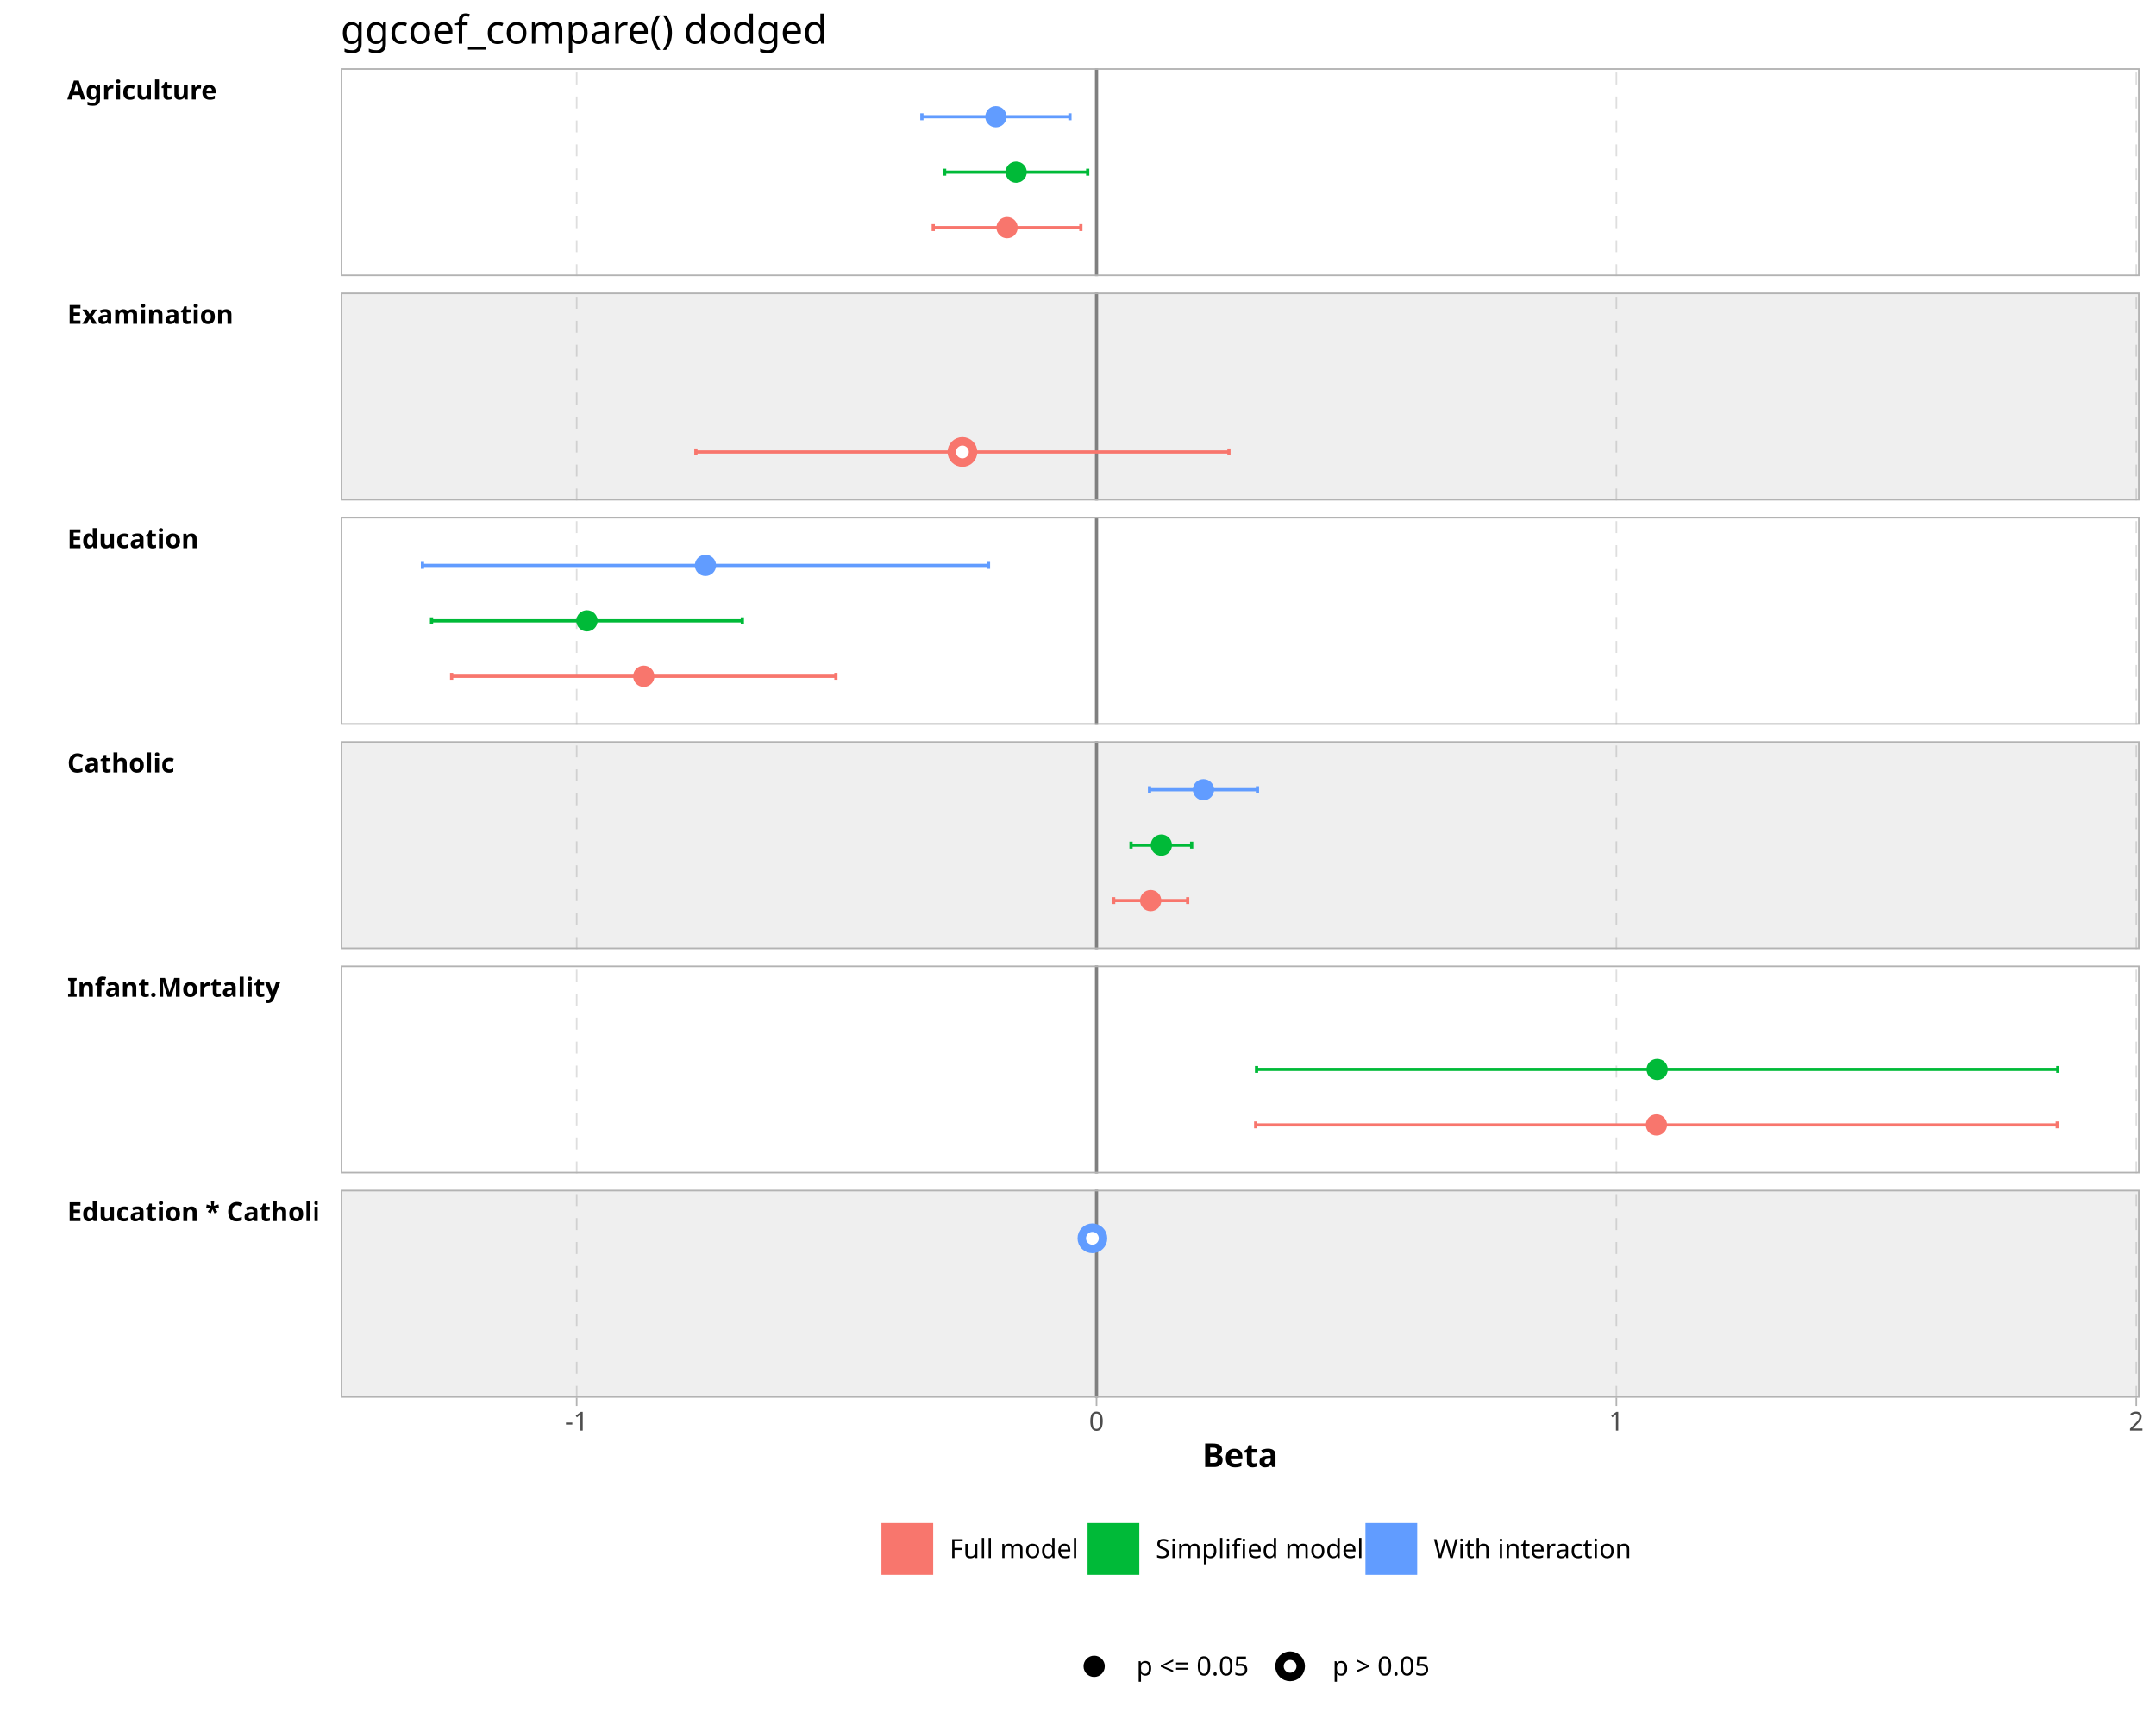
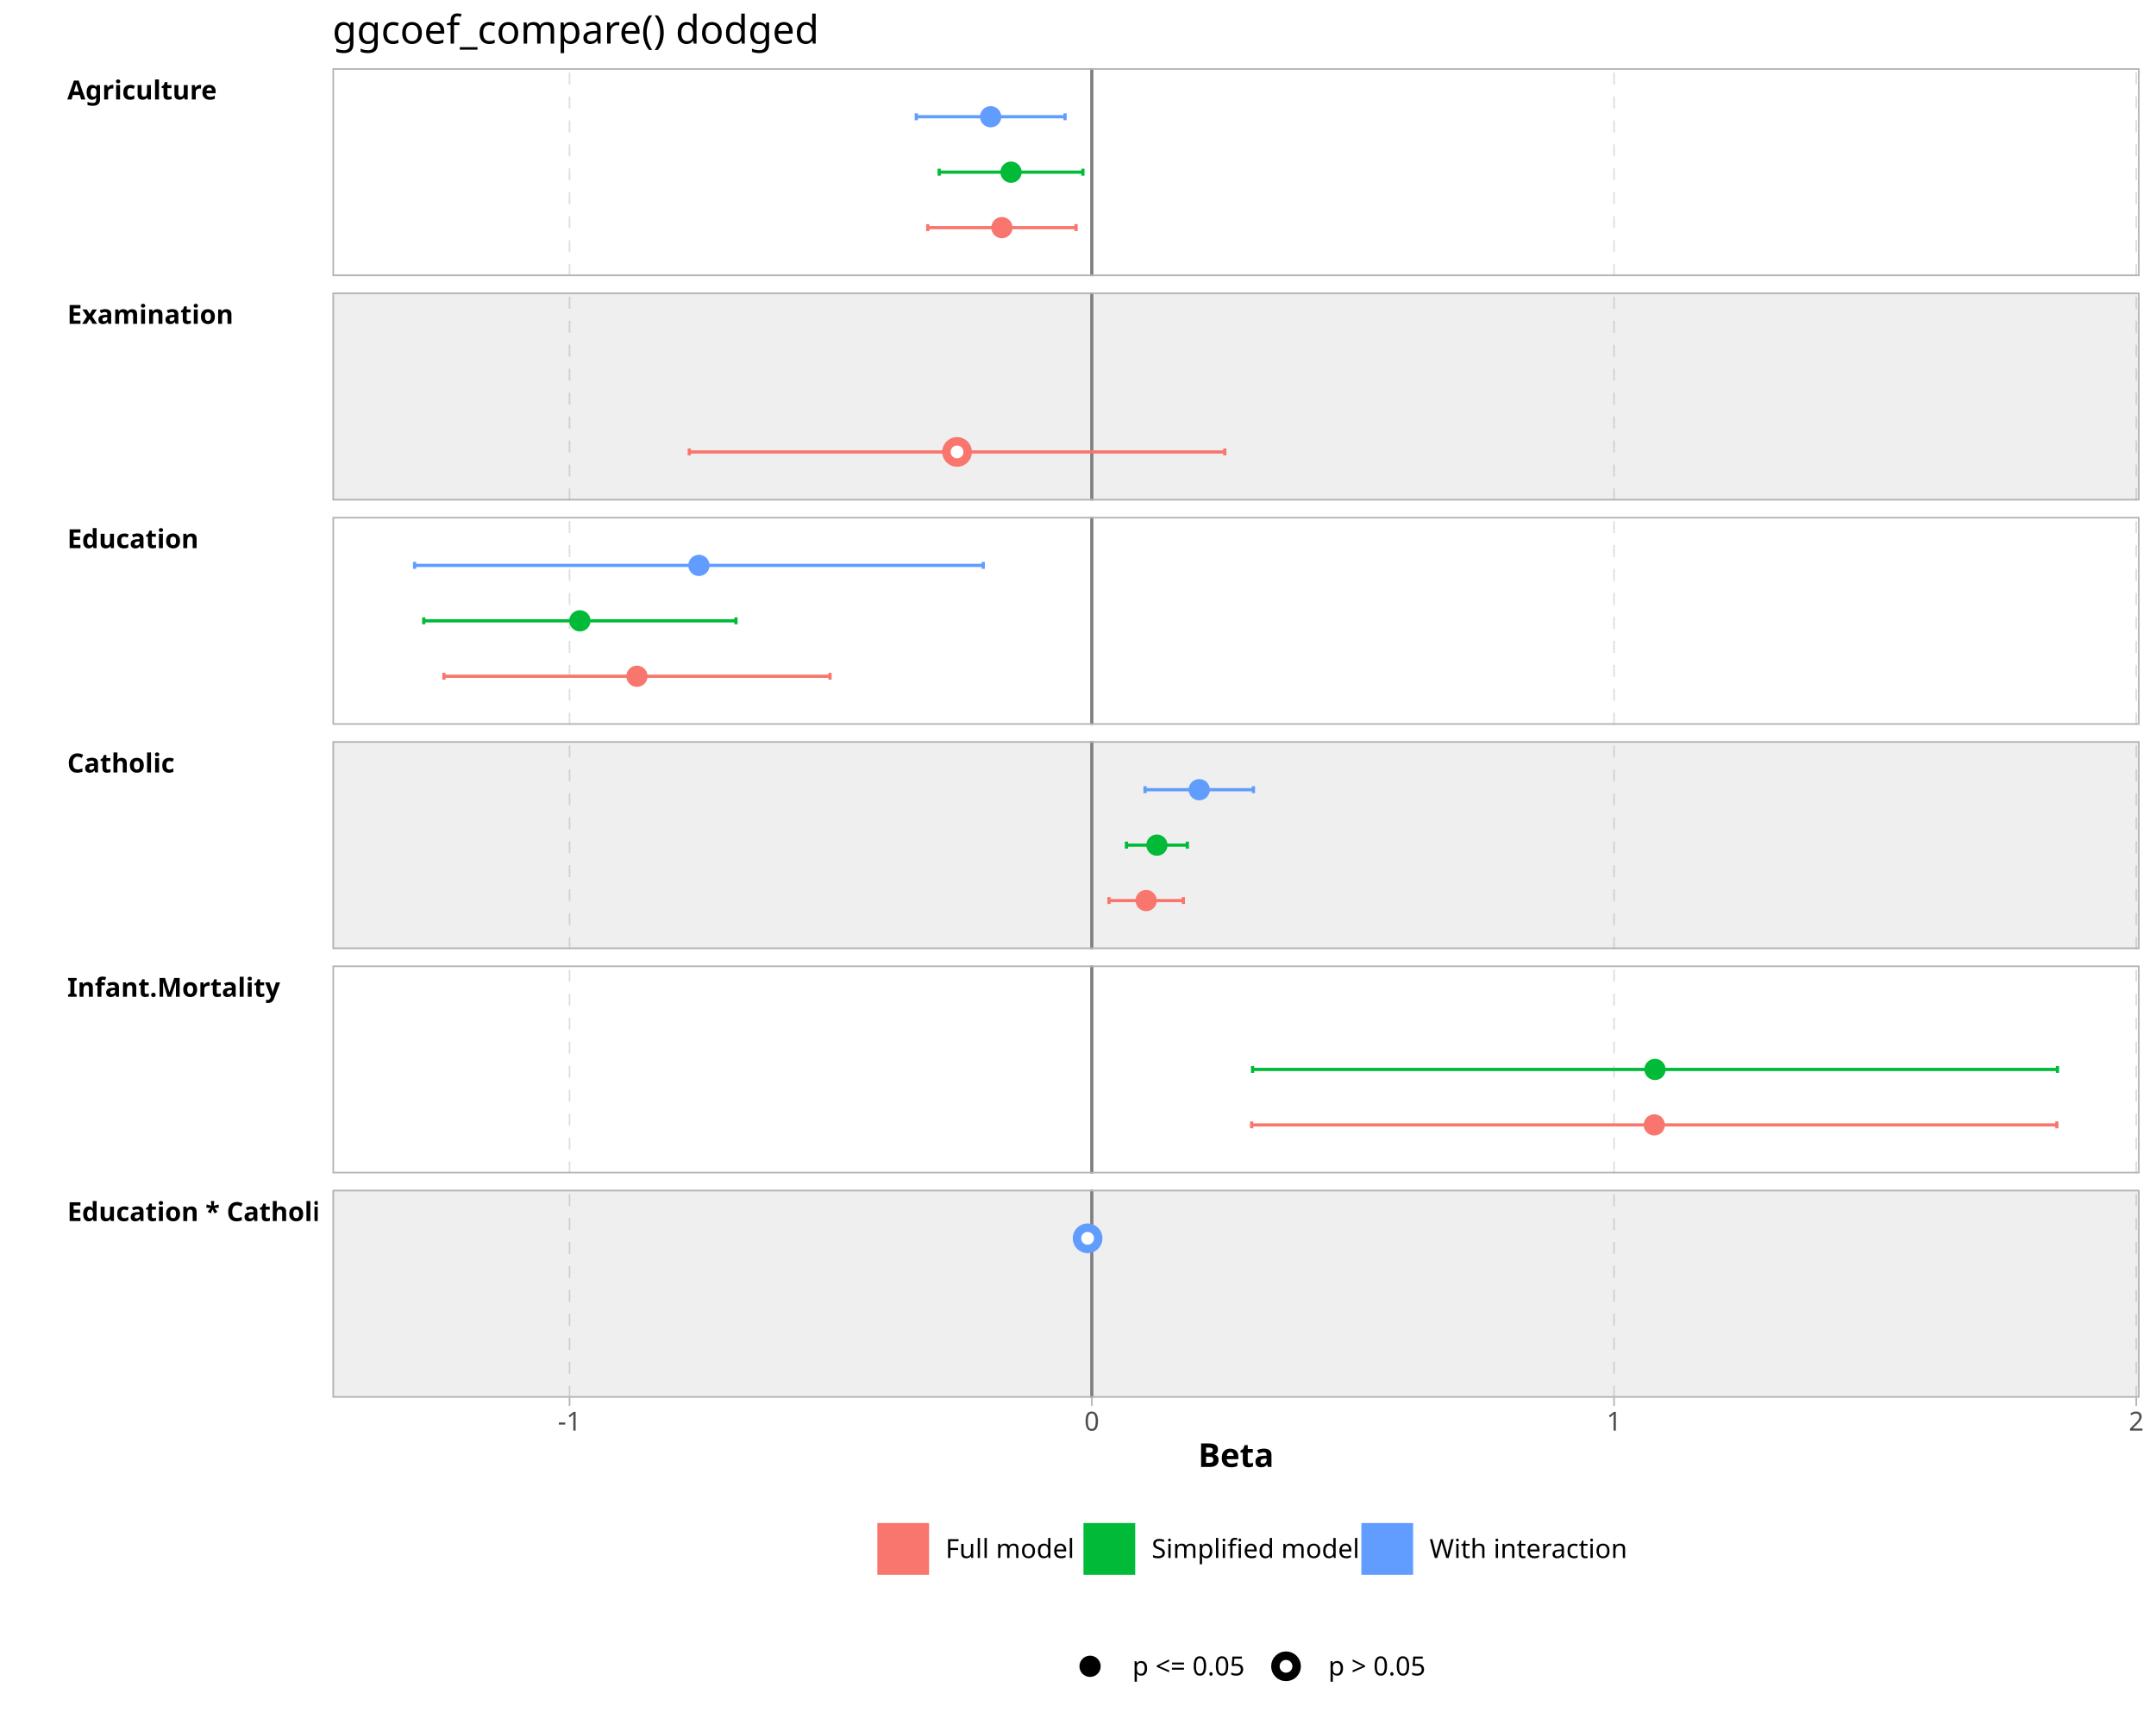
<svg xmlns="http://www.w3.org/2000/svg" class="svglite" data-engine-version="2.0" width="720.00pt" height="576.00pt" viewBox="0 0 720.00 576.00">
  <defs>
    <style type="text/css">
    .svglite line, .svglite polyline, .svglite polygon, .svglite path, .svglite rect, .svglite circle {
      fill: none;
      stroke: #000000;
      stroke-linecap: round;
      stroke-linejoin: round;
      stroke-miterlimit: 10.00;
    }
  </style>
  </defs>
  <rect width="100%" height="100%" style="stroke: none; fill: #FFFFFF;" />
  <defs>
    <clipPath id="cpMC4wMHw3MjAuMDB8MC4wMHw1NzYuMDA=">
      <rect x="0.00" y="0.00" width="720.00" height="576.00" />
    </clipPath>
  </defs>
  <g clip-path="url(#cpMC4wMHw3MjAuMDB8MC4wMHw1NzYuMDA=)">
    <rect x="0" y="0.00" width="720.00" height="576.00" style="stroke-width: 1.07; stroke: #FFFFFF; fill: #FFFFFF;" />
  </g>
  <defs>
-     <clipPath id="cpMTEzLjc3fDcxNC41MnwyMi43OHw5Mi4yMQ==">
-       <rect x="113.77" y="22.78" width="600.75" height="69.42" />
-     </clipPath>
-   </defs>
-   <g clip-path="url(#cpMTEzLjc3fDcxNC41MnwyMi43OHw5Mi4yMQ==)">
-     <rect x="113.77" y="22.78" width="600.75" height="69.42" style="stroke-width: 1.07; stroke: none; fill: #FFFFFF;" />
-     <polyline points="192.58,92.21 192.58,22.78 " style="stroke-width: 0.53; stroke: #DEDEDE; stroke-dasharray: 4.00,4.00; stroke-linecap: butt;" />
-     <polyline points="366.19,92.21 366.19,22.78 " style="stroke-width: 0.53; stroke: #DEDEDE; stroke-dasharray: 4.00,4.00; stroke-linecap: butt;" />
-     <polyline points="539.80,92.21 539.80,22.78 " style="stroke-width: 0.53; stroke: #DEDEDE; stroke-dasharray: 4.00,4.00; stroke-linecap: butt;" />
-     <polyline points="713.42,92.21 713.42,22.78 " style="stroke-width: 0.53; stroke: #DEDEDE; stroke-dasharray: 4.00,4.00; stroke-linecap: butt;" />
-     <rect x="113.77" y="22.78" width="600.75" height="69.42" style="stroke-width: 1.07; stroke: none; stroke-linecap: butt; stroke-linejoin: miter;" />
-     <line x1="366.19" y1="92.21" x2="366.19" y2="22.78" style="stroke-width: 1.07; stroke: #7F7F7F; stroke-linecap: butt;" />
-     <polyline points="360.96,77.16 360.96,74.85 " style="stroke-width: 1.07; stroke: #F8766D; stroke-linecap: butt;" />
-     <polyline points="360.96,76.01 311.66,76.01 " style="stroke-width: 1.07; stroke: #F8766D; stroke-linecap: butt;" />
-     <polyline points="311.66,77.16 311.66,74.85 " style="stroke-width: 1.07; stroke: #F8766D; stroke-linecap: butt;" />
-     <polyline points="363.24,58.65 363.24,56.34 " style="stroke-width: 1.07; stroke: #00BA38; stroke-linecap: butt;" />
-     <polyline points="363.24,57.49 315.46,57.49 " style="stroke-width: 1.07; stroke: #00BA38; stroke-linecap: butt;" />
-     <polyline points="315.46,58.65 315.46,56.34 " style="stroke-width: 1.07; stroke: #00BA38; stroke-linecap: butt;" />
-     <polyline points="357.31,40.14 357.31,37.83 " style="stroke-width: 1.07; stroke: #619CFF; stroke-linecap: butt;" />
-     <polyline points="357.31,38.98 307.86,38.98 " style="stroke-width: 1.07; stroke: #619CFF; stroke-linecap: butt;" />
-     <polyline points="307.86,40.14 307.86,37.83 " style="stroke-width: 1.07; stroke: #619CFF; stroke-linecap: butt;" />
-     <circle cx="336.31" cy="76.01" r="3.55" style="stroke-width: 2.83; stroke: none; fill: #F8766D;" />
-     <circle cx="339.35" cy="57.49" r="3.55" style="stroke-width: 2.83; stroke: none; fill: #00BA38;" />
-     <circle cx="332.58" cy="38.98" r="3.55" style="stroke-width: 2.83; stroke: none; fill: #619CFF;" />
-     <rect x="113.77" y="22.78" width="600.75" height="69.42" style="stroke-width: 1.07; stroke: #B3B3B3;" />
-   </g>
-   <g clip-path="url(#cpMC4wMHw3MjAuMDB8MC4wMHw1NzYuMDA=)">
- </g>
-   <defs>
-     <clipPath id="cpMTEzLjc3fDcxNC41Mnw5Ny42OXwxNjcuMTE=">
-       <rect x="113.77" y="97.69" width="600.75" height="69.42" />
-     </clipPath>
-   </defs>
-   <g clip-path="url(#cpMTEzLjc3fDcxNC41Mnw5Ny42OXwxNjcuMTE=)">
-     <rect x="113.77" y="97.69" width="600.75" height="69.42" style="stroke-width: 1.07; stroke: none; fill: #FFFFFF;" />
-     <polyline points="192.58,167.11 192.58,97.69 " style="stroke-width: 0.53; stroke: #DEDEDE; stroke-dasharray: 4.00,4.00; stroke-linecap: butt;" />
-     <polyline points="366.19,167.11 366.19,97.69 " style="stroke-width: 0.53; stroke: #DEDEDE; stroke-dasharray: 4.00,4.00; stroke-linecap: butt;" />
-     <polyline points="539.80,167.11 539.80,97.69 " style="stroke-width: 0.53; stroke: #DEDEDE; stroke-dasharray: 4.00,4.00; stroke-linecap: butt;" />
-     <polyline points="713.42,167.11 713.42,97.69 " style="stroke-width: 0.53; stroke: #DEDEDE; stroke-dasharray: 4.00,4.00; stroke-linecap: butt;" />
-     <rect x="113.77" y="97.69" width="600.75" height="69.42" style="stroke-width: 1.07; stroke: none; stroke-linecap: butt; stroke-linejoin: miter; fill: #111111; fill-opacity: 0.067;" />
-     <line x1="366.19" y1="167.11" x2="366.19" y2="97.69" style="stroke-width: 1.07; stroke: #7F7F7F; stroke-linecap: butt;" />
-     <polyline points="410.41,152.07 410.41,149.75 " style="stroke-width: 1.07; stroke: #F8766D; stroke-linecap: butt;" />
-     <polyline points="410.41,150.91 232.39,150.91 " style="stroke-width: 1.07; stroke: #F8766D; stroke-linecap: butt;" />
-     <polyline points="232.39,152.07 232.39,149.75 " style="stroke-width: 1.07; stroke: #F8766D; stroke-linecap: butt;" />
-     <circle cx="321.40" cy="150.91" r="3.55" style="stroke-width: 2.83; stroke: #F8766D; fill: #FFFFFF;" />
-     <rect x="113.77" y="97.69" width="600.75" height="69.42" style="stroke-width: 1.07; stroke: #B3B3B3;" />
-   </g>
-   <g clip-path="url(#cpMC4wMHw3MjAuMDB8MC4wMHw1NzYuMDA=)">
- </g>
-   <defs>
-     <clipPath id="cpMTEzLjc3fDcxNC41MnwxNzIuNTl8MjQyLjAx">
-       <rect x="113.77" y="172.59" width="600.75" height="69.42" />
-     </clipPath>
-   </defs>
-   <g clip-path="url(#cpMTEzLjc3fDcxNC41MnwxNzIuNTl8MjQyLjAx)">
-     <rect x="113.77" y="172.59" width="600.75" height="69.42" style="stroke-width: 1.07; stroke: none; fill: #FFFFFF;" />
-     <polyline points="192.58,242.01 192.58,172.59 " style="stroke-width: 0.53; stroke: #DEDEDE; stroke-dasharray: 4.00,4.00; stroke-linecap: butt;" />
-     <polyline points="366.19,242.01 366.19,172.59 " style="stroke-width: 0.53; stroke: #DEDEDE; stroke-dasharray: 4.00,4.00; stroke-linecap: butt;" />
-     <polyline points="539.80,242.01 539.80,172.59 " style="stroke-width: 0.53; stroke: #DEDEDE; stroke-dasharray: 4.00,4.00; stroke-linecap: butt;" />
-     <polyline points="713.42,242.01 713.42,172.59 " style="stroke-width: 0.53; stroke: #DEDEDE; stroke-dasharray: 4.00,4.00; stroke-linecap: butt;" />
-     <rect x="113.77" y="172.59" width="600.75" height="69.42" style="stroke-width: 1.07; stroke: none; stroke-linecap: butt; stroke-linejoin: miter;" />
-     <line x1="366.19" y1="242.01" x2="366.19" y2="172.59" style="stroke-width: 1.07; stroke: #7F7F7F; stroke-linecap: butt;" />
-     <polyline points="279.16,226.97 279.16,224.65 " style="stroke-width: 1.07; stroke: #F8766D; stroke-linecap: butt;" />
-     <polyline points="279.16,225.81 150.82,225.81 " style="stroke-width: 1.07; stroke: #F8766D; stroke-linecap: butt;" />
-     <polyline points="150.82,226.97 150.82,224.65 " style="stroke-width: 1.07; stroke: #F8766D; stroke-linecap: butt;" />
-     <polyline points="247.91,208.46 247.91,206.14 " style="stroke-width: 1.07; stroke: #00BA38; stroke-linecap: butt;" />
-     <polyline points="247.91,207.30 144.11,207.30 " style="stroke-width: 1.07; stroke: #00BA38; stroke-linecap: butt;" />
-     <polyline points="144.11,208.46 144.11,206.14 " style="stroke-width: 1.07; stroke: #00BA38; stroke-linecap: butt;" />
-     <polyline points="330.11,189.94 330.11,187.63 " style="stroke-width: 1.07; stroke: #619CFF; stroke-linecap: butt;" />
-     <polyline points="330.11,188.79 141.08,188.79 " style="stroke-width: 1.07; stroke: #619CFF; stroke-linecap: butt;" />
-     <polyline points="141.08,189.94 141.08,187.63 " style="stroke-width: 1.07; stroke: #619CFF; stroke-linecap: butt;" />
-     <circle cx="214.99" cy="225.81" r="3.55" style="stroke-width: 2.83; stroke: none; fill: #F8766D;" />
-     <circle cx="196.01" cy="207.30" r="3.55" style="stroke-width: 2.83; stroke: none; fill: #00BA38;" />
-     <circle cx="235.59" cy="188.79" r="3.55" style="stroke-width: 2.83; stroke: none; fill: #619CFF;" />
-     <rect x="113.77" y="172.59" width="600.75" height="69.42" style="stroke-width: 1.07; stroke: #B3B3B3;" />
-   </g>
-   <g clip-path="url(#cpMC4wMHw3MjAuMDB8MC4wMHw1NzYuMDA=)">
- </g>
-   <defs>
-     <clipPath id="cpMTEzLjc3fDcxNC41MnwyNDcuNDl8MzE2Ljkx">
-       <rect x="113.77" y="247.49" width="600.75" height="69.42" />
-     </clipPath>
-   </defs>
-   <g clip-path="url(#cpMTEzLjc3fDcxNC41MnwyNDcuNDl8MzE2Ljkx)">
-     <rect x="113.77" y="247.49" width="600.75" height="69.42" style="stroke-width: 1.07; stroke: none; fill: #FFFFFF;" />
-     <polyline points="192.58,316.91 192.58,247.49 " style="stroke-width: 0.53; stroke: #DEDEDE; stroke-dasharray: 4.00,4.00; stroke-linecap: butt;" />
-     <polyline points="366.19,316.91 366.19,247.49 " style="stroke-width: 0.53; stroke: #DEDEDE; stroke-dasharray: 4.00,4.00; stroke-linecap: butt;" />
-     <polyline points="539.80,316.91 539.80,247.49 " style="stroke-width: 0.53; stroke: #DEDEDE; stroke-dasharray: 4.00,4.00; stroke-linecap: butt;" />
-     <polyline points="713.42,316.91 713.42,247.49 " style="stroke-width: 0.53; stroke: #DEDEDE; stroke-dasharray: 4.00,4.00; stroke-linecap: butt;" />
-     <rect x="113.77" y="247.49" width="600.75" height="69.42" style="stroke-width: 1.07; stroke: none; stroke-linecap: butt; stroke-linejoin: miter; fill: #111111; fill-opacity: 0.067;" />
-     <line x1="366.19" y1="316.91" x2="366.19" y2="247.49" style="stroke-width: 1.07; stroke: #7F7F7F; stroke-linecap: butt;" />
-     <polyline points="396.63,301.87 396.63,299.56 " style="stroke-width: 1.07; stroke: #F8766D; stroke-linecap: butt;" />
-     <polyline points="396.63,300.71 371.91,300.71 " style="stroke-width: 1.07; stroke: #F8766D; stroke-linecap: butt;" />
-     <polyline points="371.91,301.87 371.91,299.56 " style="stroke-width: 1.07; stroke: #F8766D; stroke-linecap: butt;" />
-     <polyline points="397.96,283.36 397.96,281.04 " style="stroke-width: 1.07; stroke: #00BA38; stroke-linecap: butt;" />
-     <polyline points="397.96,282.20 377.71,282.20 " style="stroke-width: 1.07; stroke: #00BA38; stroke-linecap: butt;" />
-     <polyline points="377.71,283.36 377.71,281.04 " style="stroke-width: 1.07; stroke: #00BA38; stroke-linecap: butt;" />
-     <polyline points="419.93,264.85 419.93,262.53 " style="stroke-width: 1.07; stroke: #619CFF; stroke-linecap: butt;" />
-     <polyline points="419.93,263.69 383.89,263.69 " style="stroke-width: 1.07; stroke: #619CFF; stroke-linecap: butt;" />
-     <polyline points="383.89,264.85 383.89,262.53 " style="stroke-width: 1.07; stroke: #619CFF; stroke-linecap: butt;" />
-     <circle cx="384.27" cy="300.71" r="3.55" style="stroke-width: 2.83; stroke: none; fill: #F8766D;" />
-     <circle cx="387.84" cy="282.20" r="3.55" style="stroke-width: 2.83; stroke: none; fill: #00BA38;" />
-     <circle cx="401.91" cy="263.69" r="3.55" style="stroke-width: 2.83; stroke: none; fill: #619CFF;" />
-     <rect x="113.77" y="247.49" width="600.75" height="69.42" style="stroke-width: 1.07; stroke: #B3B3B3;" />
-   </g>
-   <g clip-path="url(#cpMC4wMHw3MjAuMDB8MC4wMHw1NzYuMDA=)">
- </g>
-   <defs>
-     <clipPath id="cpMTEzLjc3fDcxNC41MnwzMjIuMzl8MzkxLjgx">
-       <rect x="113.77" y="322.39" width="600.75" height="69.42" />
-     </clipPath>
-   </defs>
-   <g clip-path="url(#cpMTEzLjc3fDcxNC41MnwzMjIuMzl8MzkxLjgx)">
-     <rect x="113.77" y="322.39" width="600.75" height="69.42" style="stroke-width: 1.07; stroke: none; fill: #FFFFFF;" />
-     <polyline points="192.58,391.81 192.58,322.39 " style="stroke-width: 0.53; stroke: #DEDEDE; stroke-dasharray: 4.00,4.00; stroke-linecap: butt;" />
-     <polyline points="366.19,391.81 366.19,322.39 " style="stroke-width: 0.53; stroke: #DEDEDE; stroke-dasharray: 4.00,4.00; stroke-linecap: butt;" />
-     <polyline points="539.80,391.81 539.80,322.39 " style="stroke-width: 0.53; stroke: #DEDEDE; stroke-dasharray: 4.00,4.00; stroke-linecap: butt;" />
-     <polyline points="713.42,391.81 713.42,322.39 " style="stroke-width: 0.53; stroke: #DEDEDE; stroke-dasharray: 4.00,4.00; stroke-linecap: butt;" />
-     <rect x="113.77" y="322.39" width="600.75" height="69.42" style="stroke-width: 1.07; stroke: none; stroke-linecap: butt; stroke-linejoin: miter;" />
-     <line x1="366.19" y1="391.81" x2="366.19" y2="322.39" style="stroke-width: 1.07; stroke: #7F7F7F; stroke-linecap: butt;" />
-     <polyline points="687.02,376.77 687.02,374.46 " style="stroke-width: 1.07; stroke: #F8766D; stroke-linecap: butt;" />
-     <polyline points="687.02,375.62 419.34,375.62 " style="stroke-width: 1.07; stroke: #F8766D; stroke-linecap: butt;" />
-     <polyline points="419.34,376.77 419.34,374.46 " style="stroke-width: 1.07; stroke: #F8766D; stroke-linecap: butt;" />
-     <polyline points="687.21,358.26 687.21,355.95 " style="stroke-width: 1.07; stroke: #00BA38; stroke-linecap: butt;" />
-     <polyline points="687.21,357.10 419.63,357.10 " style="stroke-width: 1.07; stroke: #00BA38; stroke-linecap: butt;" />
-     <polyline points="419.63,358.26 419.63,355.95 " style="stroke-width: 1.07; stroke: #00BA38; stroke-linecap: butt;" />
-     <circle cx="553.18" cy="375.62" r="3.55" style="stroke-width: 2.83; stroke: none; fill: #F8766D;" />
-     <circle cx="553.42" cy="357.10" r="3.55" style="stroke-width: 2.83; stroke: none; fill: #00BA38;" />
-     <rect x="113.77" y="322.39" width="600.75" height="69.42" style="stroke-width: 1.07; stroke: #B3B3B3;" />
-   </g>
-   <g clip-path="url(#cpMC4wMHw3MjAuMDB8MC4wMHw1NzYuMDA=)">
- </g>
-   <defs>
-     <clipPath id="cpMTEzLjc3fDcxNC41MnwzOTcuMjl8NDY2Ljcy">
-       <rect x="113.77" y="397.29" width="600.75" height="69.42" />
-     </clipPath>
-   </defs>
-   <g clip-path="url(#cpMTEzLjc3fDcxNC41MnwzOTcuMjl8NDY2Ljcy)">
-     <rect x="113.77" y="397.29" width="600.75" height="69.42" style="stroke-width: 1.07; stroke: none; fill: #FFFFFF;" />
-     <polyline points="192.58,466.72 192.58,397.29 " style="stroke-width: 0.53; stroke: #DEDEDE; stroke-dasharray: 4.00,4.00; stroke-linecap: butt;" />
-     <polyline points="366.19,466.72 366.19,397.29 " style="stroke-width: 0.53; stroke: #DEDEDE; stroke-dasharray: 4.00,4.00; stroke-linecap: butt;" />
-     <polyline points="539.80,466.72 539.80,397.29 " style="stroke-width: 0.53; stroke: #DEDEDE; stroke-dasharray: 4.00,4.00; stroke-linecap: butt;" />
-     <polyline points="713.42,466.72 713.42,397.29 " style="stroke-width: 0.53; stroke: #DEDEDE; stroke-dasharray: 4.00,4.00; stroke-linecap: butt;" />
-     <rect x="113.77" y="397.29" width="600.75" height="69.42" style="stroke-width: 1.07; stroke: none; stroke-linecap: butt; stroke-linejoin: miter; fill: #111111; fill-opacity: 0.067;" />
-     <line x1="366.19" y1="466.72" x2="366.19" y2="397.29" style="stroke-width: 1.07; stroke: #7F7F7F; stroke-linecap: butt;" />
-     <polyline points="366.75,414.65 366.75,412.34 " style="stroke-width: 1.07; stroke: #619CFF; stroke-linecap: butt;" />
-     <polyline points="366.75,413.49 362.87,413.49 " style="stroke-width: 1.07; stroke: #619CFF; stroke-linecap: butt;" />
-     <polyline points="362.87,414.65 362.87,412.34 " style="stroke-width: 1.07; stroke: #619CFF; stroke-linecap: butt;" />
-     <circle cx="364.81" cy="413.49" r="3.55" style="stroke-width: 2.83; stroke: #619CFF; fill: #FFFFFF;" />
-     <rect x="113.77" y="397.29" width="600.75" height="69.42" style="stroke-width: 1.07; stroke: #B3B3B3;" />
+     <clipPath id="cpMTExLjAzfDcxNC41MnwyMi43OHw5Mi4yMQ==">
+       <rect x="111.03" y="22.78" width="603.49" height="69.42" />
+     </clipPath>
+   </defs>
+   <g clip-path="url(#cpMTExLjAzfDcxNC41MnwyMi43OHw5Mi4yMQ==)">
+     <rect x="111.03" y="22.78" width="603.49" height="69.42" style="stroke-width: 1.07; stroke: none; fill: #FFFFFF;" />
+     <polyline points="190.20,92.21 190.20,22.78 " style="stroke-width: 0.53; stroke: #DEDEDE; stroke-dasharray: 4.00,4.00; stroke-linecap: butt;" />
+     <polyline points="364.61,92.21 364.61,22.78 " style="stroke-width: 0.53; stroke: #DEDEDE; stroke-dasharray: 4.00,4.00; stroke-linecap: butt;" />
+     <polyline points="539.01,92.21 539.01,22.78 " style="stroke-width: 0.53; stroke: #DEDEDE; stroke-dasharray: 4.00,4.00; stroke-linecap: butt;" />
+     <polyline points="713.41,92.21 713.41,22.78 " style="stroke-width: 0.53; stroke: #DEDEDE; stroke-dasharray: 4.00,4.00; stroke-linecap: butt;" />
+     <rect x="111.03" y="22.78" width="603.49" height="69.42" style="stroke-width: 1.07; stroke: none; stroke-linecap: butt; stroke-linejoin: miter;" />
+     <line x1="364.61" y1="92.21" x2="364.61" y2="22.78" style="stroke-width: 1.07; stroke: #7F7F7F; stroke-linecap: butt;" />
+     <polyline points="359.35,77.16 359.35,74.85 " style="stroke-width: 1.07; stroke: #F8766D; stroke-linecap: butt;" />
+     <polyline points="359.35,76.01 309.83,76.01 " style="stroke-width: 1.07; stroke: #F8766D; stroke-linecap: butt;" />
+     <polyline points="309.83,77.16 309.83,74.85 " style="stroke-width: 1.07; stroke: #F8766D; stroke-linecap: butt;" />
+     <polyline points="361.64,58.65 361.64,56.34 " style="stroke-width: 1.07; stroke: #00BA38; stroke-linecap: butt;" />
+     <polyline points="361.64,57.49 313.64,57.49 " style="stroke-width: 1.07; stroke: #00BA38; stroke-linecap: butt;" />
+     <polyline points="313.64,58.65 313.64,56.34 " style="stroke-width: 1.07; stroke: #00BA38; stroke-linecap: butt;" />
+     <polyline points="355.68,40.14 355.68,37.83 " style="stroke-width: 1.07; stroke: #619CFF; stroke-linecap: butt;" />
+     <polyline points="355.68,38.98 306.00,38.98 " style="stroke-width: 1.07; stroke: #619CFF; stroke-linecap: butt;" />
+     <polyline points="306.00,40.14 306.00,37.83 " style="stroke-width: 1.07; stroke: #619CFF; stroke-linecap: butt;" />
+     <circle cx="334.59" cy="76.01" r="3.55" style="stroke-width: 2.83; stroke: none; fill: #F8766D;" />
+     <circle cx="337.64" cy="57.49" r="3.55" style="stroke-width: 2.83; stroke: none; fill: #00BA38;" />
+     <circle cx="330.84" cy="38.98" r="3.55" style="stroke-width: 2.83; stroke: none; fill: #619CFF;" />
+     <rect x="111.03" y="22.78" width="603.49" height="69.42" style="stroke-width: 1.07; stroke: #B3B3B3;" />
+   </g>
+   <g clip-path="url(#cpMC4wMHw3MjAuMDB8MC4wMHw1NzYuMDA=)">
+ </g>
+   <defs>
+     <clipPath id="cpMTExLjAzfDcxNC41Mnw5Ny42OXwxNjcuMTE=">
+       <rect x="111.03" y="97.69" width="603.49" height="69.42" />
+     </clipPath>
+   </defs>
+   <g clip-path="url(#cpMTExLjAzfDcxNC41Mnw5Ny42OXwxNjcuMTE=)">
+     <rect x="111.03" y="97.69" width="603.49" height="69.42" style="stroke-width: 1.07; stroke: none; fill: #FFFFFF;" />
+     <polyline points="190.20,167.11 190.20,97.69 " style="stroke-width: 0.53; stroke: #DEDEDE; stroke-dasharray: 4.00,4.00; stroke-linecap: butt;" />
+     <polyline points="364.61,167.11 364.61,97.69 " style="stroke-width: 0.53; stroke: #DEDEDE; stroke-dasharray: 4.00,4.00; stroke-linecap: butt;" />
+     <polyline points="539.01,167.11 539.01,97.69 " style="stroke-width: 0.53; stroke: #DEDEDE; stroke-dasharray: 4.00,4.00; stroke-linecap: butt;" />
+     <polyline points="713.41,167.11 713.41,97.69 " style="stroke-width: 0.53; stroke: #DEDEDE; stroke-dasharray: 4.00,4.00; stroke-linecap: butt;" />
+     <rect x="111.03" y="97.69" width="603.49" height="69.42" style="stroke-width: 1.07; stroke: none; stroke-linecap: butt; stroke-linejoin: miter; fill: #111111; fill-opacity: 0.067;" />
+     <line x1="364.61" y1="167.11" x2="364.61" y2="97.69" style="stroke-width: 1.07; stroke: #7F7F7F; stroke-linecap: butt;" />
+     <polyline points="409.03,152.07 409.03,149.75 " style="stroke-width: 1.07; stroke: #F8766D; stroke-linecap: butt;" />
+     <polyline points="409.03,150.91 230.19,150.91 " style="stroke-width: 1.07; stroke: #F8766D; stroke-linecap: butt;" />
+     <polyline points="230.19,152.07 230.19,149.75 " style="stroke-width: 1.07; stroke: #F8766D; stroke-linecap: butt;" />
+     <circle cx="319.61" cy="150.91" r="3.55" style="stroke-width: 2.83; stroke: #F8766D; fill: #FFFFFF;" />
+     <rect x="111.03" y="97.69" width="603.49" height="69.42" style="stroke-width: 1.07; stroke: #B3B3B3;" />
+   </g>
+   <g clip-path="url(#cpMC4wMHw3MjAuMDB8MC4wMHw1NzYuMDA=)">
+ </g>
+   <defs>
+     <clipPath id="cpMTExLjAzfDcxNC41MnwxNzIuNTl8MjQyLjAx">
+       <rect x="111.03" y="172.59" width="603.49" height="69.42" />
+     </clipPath>
+   </defs>
+   <g clip-path="url(#cpMTExLjAzfDcxNC41MnwxNzIuNTl8MjQyLjAx)">
+     <rect x="111.03" y="172.59" width="603.49" height="69.42" style="stroke-width: 1.07; stroke: none; fill: #FFFFFF;" />
+     <polyline points="190.20,242.01 190.20,172.59 " style="stroke-width: 0.53; stroke: #DEDEDE; stroke-dasharray: 4.00,4.00; stroke-linecap: butt;" />
+     <polyline points="364.61,242.01 364.61,172.59 " style="stroke-width: 0.53; stroke: #DEDEDE; stroke-dasharray: 4.00,4.00; stroke-linecap: butt;" />
+     <polyline points="539.01,242.01 539.01,172.59 " style="stroke-width: 0.53; stroke: #DEDEDE; stroke-dasharray: 4.00,4.00; stroke-linecap: butt;" />
+     <polyline points="713.41,242.01 713.41,172.59 " style="stroke-width: 0.53; stroke: #DEDEDE; stroke-dasharray: 4.00,4.00; stroke-linecap: butt;" />
+     <rect x="111.03" y="172.59" width="603.49" height="69.42" style="stroke-width: 1.07; stroke: none; stroke-linecap: butt; stroke-linejoin: miter;" />
+     <line x1="364.61" y1="242.01" x2="364.61" y2="172.59" style="stroke-width: 1.07; stroke: #7F7F7F; stroke-linecap: butt;" />
+     <polyline points="277.18,226.97 277.18,224.65 " style="stroke-width: 1.07; stroke: #F8766D; stroke-linecap: butt;" />
+     <polyline points="277.18,225.81 148.25,225.81 " style="stroke-width: 1.07; stroke: #F8766D; stroke-linecap: butt;" />
+     <polyline points="148.25,226.97 148.25,224.65 " style="stroke-width: 1.07; stroke: #F8766D; stroke-linecap: butt;" />
+     <polyline points="245.78,208.46 245.78,206.14 " style="stroke-width: 1.07; stroke: #00BA38; stroke-linecap: butt;" />
+     <polyline points="245.78,207.30 141.51,207.30 " style="stroke-width: 1.07; stroke: #00BA38; stroke-linecap: butt;" />
+     <polyline points="141.51,208.46 141.51,206.14 " style="stroke-width: 1.07; stroke: #00BA38; stroke-linecap: butt;" />
+     <polyline points="328.36,189.94 328.36,187.63 " style="stroke-width: 1.07; stroke: #619CFF; stroke-linecap: butt;" />
+     <polyline points="328.36,188.79 138.46,188.79 " style="stroke-width: 1.07; stroke: #619CFF; stroke-linecap: butt;" />
+     <polyline points="138.46,189.94 138.46,187.63 " style="stroke-width: 1.07; stroke: #619CFF; stroke-linecap: butt;" />
+     <circle cx="212.71" cy="225.81" r="3.55" style="stroke-width: 2.83; stroke: none; fill: #F8766D;" />
+     <circle cx="193.65" cy="207.30" r="3.55" style="stroke-width: 2.83; stroke: none; fill: #00BA38;" />
+     <circle cx="233.41" cy="188.79" r="3.55" style="stroke-width: 2.83; stroke: none; fill: #619CFF;" />
+     <rect x="111.03" y="172.59" width="603.49" height="69.42" style="stroke-width: 1.07; stroke: #B3B3B3;" />
+   </g>
+   <g clip-path="url(#cpMC4wMHw3MjAuMDB8MC4wMHw1NzYuMDA=)">
+ </g>
+   <defs>
+     <clipPath id="cpMTExLjAzfDcxNC41MnwyNDcuNDl8MzE2Ljkx">
+       <rect x="111.03" y="247.49" width="603.49" height="69.42" />
+     </clipPath>
+   </defs>
+   <g clip-path="url(#cpMTExLjAzfDcxNC41MnwyNDcuNDl8MzE2Ljkx)">
+     <rect x="111.03" y="247.49" width="603.49" height="69.42" style="stroke-width: 1.07; stroke: none; fill: #FFFFFF;" />
+     <polyline points="190.20,316.91 190.20,247.49 " style="stroke-width: 0.53; stroke: #DEDEDE; stroke-dasharray: 4.00,4.00; stroke-linecap: butt;" />
+     <polyline points="364.61,316.91 364.61,247.49 " style="stroke-width: 0.53; stroke: #DEDEDE; stroke-dasharray: 4.00,4.00; stroke-linecap: butt;" />
+     <polyline points="539.01,316.91 539.01,247.49 " style="stroke-width: 0.53; stroke: #DEDEDE; stroke-dasharray: 4.00,4.00; stroke-linecap: butt;" />
+     <polyline points="713.41,316.91 713.41,247.49 " style="stroke-width: 0.53; stroke: #DEDEDE; stroke-dasharray: 4.00,4.00; stroke-linecap: butt;" />
+     <rect x="111.03" y="247.49" width="603.49" height="69.42" style="stroke-width: 1.07; stroke: none; stroke-linecap: butt; stroke-linejoin: miter; fill: #111111; fill-opacity: 0.067;" />
+     <line x1="364.61" y1="316.91" x2="364.61" y2="247.49" style="stroke-width: 1.07; stroke: #7F7F7F; stroke-linecap: butt;" />
+     <polyline points="395.18,301.87 395.18,299.56 " style="stroke-width: 1.07; stroke: #F8766D; stroke-linecap: butt;" />
+     <polyline points="395.18,300.71 370.35,300.71 " style="stroke-width: 1.07; stroke: #F8766D; stroke-linecap: butt;" />
+     <polyline points="370.35,301.87 370.35,299.56 " style="stroke-width: 1.07; stroke: #F8766D; stroke-linecap: butt;" />
+     <polyline points="396.52,283.36 396.52,281.04 " style="stroke-width: 1.07; stroke: #00BA38; stroke-linecap: butt;" />
+     <polyline points="396.52,282.20 376.18,282.20 " style="stroke-width: 1.07; stroke: #00BA38; stroke-linecap: butt;" />
+     <polyline points="376.18,283.36 376.18,281.04 " style="stroke-width: 1.07; stroke: #00BA38; stroke-linecap: butt;" />
+     <polyline points="418.59,264.85 418.59,262.53 " style="stroke-width: 1.07; stroke: #619CFF; stroke-linecap: butt;" />
+     <polyline points="418.59,263.69 382.39,263.69 " style="stroke-width: 1.07; stroke: #619CFF; stroke-linecap: butt;" />
+     <polyline points="382.39,264.85 382.39,262.53 " style="stroke-width: 1.07; stroke: #619CFF; stroke-linecap: butt;" />
+     <circle cx="382.76" cy="300.71" r="3.55" style="stroke-width: 2.83; stroke: none; fill: #F8766D;" />
+     <circle cx="386.35" cy="282.20" r="3.55" style="stroke-width: 2.83; stroke: none; fill: #00BA38;" />
+     <circle cx="400.49" cy="263.69" r="3.55" style="stroke-width: 2.83; stroke: none; fill: #619CFF;" />
+     <rect x="111.03" y="247.49" width="603.49" height="69.42" style="stroke-width: 1.07; stroke: #B3B3B3;" />
+   </g>
+   <g clip-path="url(#cpMC4wMHw3MjAuMDB8MC4wMHw1NzYuMDA=)">
+ </g>
+   <defs>
+     <clipPath id="cpMTExLjAzfDcxNC41MnwzMjIuMzl8MzkxLjgx">
+       <rect x="111.03" y="322.39" width="603.49" height="69.42" />
+     </clipPath>
+   </defs>
+   <g clip-path="url(#cpMTExLjAzfDcxNC41MnwzMjIuMzl8MzkxLjgx)">
+     <rect x="111.03" y="322.39" width="603.49" height="69.42" style="stroke-width: 1.07; stroke: none; fill: #FFFFFF;" />
+     <polyline points="190.20,391.81 190.20,322.39 " style="stroke-width: 0.53; stroke: #DEDEDE; stroke-dasharray: 4.00,4.00; stroke-linecap: butt;" />
+     <polyline points="364.61,391.81 364.61,322.39 " style="stroke-width: 0.53; stroke: #DEDEDE; stroke-dasharray: 4.00,4.00; stroke-linecap: butt;" />
+     <polyline points="539.01,391.81 539.01,322.39 " style="stroke-width: 0.53; stroke: #DEDEDE; stroke-dasharray: 4.00,4.00; stroke-linecap: butt;" />
+     <polyline points="713.41,391.81 713.41,322.39 " style="stroke-width: 0.53; stroke: #DEDEDE; stroke-dasharray: 4.00,4.00; stroke-linecap: butt;" />
+     <rect x="111.03" y="322.39" width="603.49" height="69.42" style="stroke-width: 1.07; stroke: none; stroke-linecap: butt; stroke-linejoin: miter;" />
+     <line x1="364.61" y1="391.81" x2="364.61" y2="322.39" style="stroke-width: 1.07; stroke: #7F7F7F; stroke-linecap: butt;" />
+     <polyline points="686.89,376.77 686.89,374.46 " style="stroke-width: 1.07; stroke: #F8766D; stroke-linecap: butt;" />
+     <polyline points="686.89,375.62 418.00,375.62 " style="stroke-width: 1.07; stroke: #F8766D; stroke-linecap: butt;" />
+     <polyline points="418.00,376.77 418.00,374.46 " style="stroke-width: 1.07; stroke: #F8766D; stroke-linecap: butt;" />
+     <polyline points="687.09,358.26 687.09,355.95 " style="stroke-width: 1.07; stroke: #00BA38; stroke-linecap: butt;" />
+     <polyline points="687.09,357.10 418.29,357.10 " style="stroke-width: 1.07; stroke: #00BA38; stroke-linecap: butt;" />
+     <polyline points="418.29,358.26 418.29,355.95 " style="stroke-width: 1.07; stroke: #00BA38; stroke-linecap: butt;" />
+     <circle cx="552.45" cy="375.62" r="3.55" style="stroke-width: 2.83; stroke: none; fill: #F8766D;" />
+     <circle cx="552.69" cy="357.10" r="3.55" style="stroke-width: 2.83; stroke: none; fill: #00BA38;" />
+     <rect x="111.03" y="322.39" width="603.49" height="69.42" style="stroke-width: 1.07; stroke: #B3B3B3;" />
+   </g>
+   <g clip-path="url(#cpMC4wMHw3MjAuMDB8MC4wMHw1NzYuMDA=)">
+ </g>
+   <defs>
+     <clipPath id="cpMTExLjAzfDcxNC41MnwzOTcuMjl8NDY2Ljcy">
+       <rect x="111.03" y="397.29" width="603.49" height="69.42" />
+     </clipPath>
+   </defs>
+   <g clip-path="url(#cpMTExLjAzfDcxNC41MnwzOTcuMjl8NDY2Ljcy)">
+     <rect x="111.03" y="397.29" width="603.49" height="69.42" style="stroke-width: 1.07; stroke: none; fill: #FFFFFF;" />
+     <polyline points="190.20,466.72 190.20,397.29 " style="stroke-width: 0.53; stroke: #DEDEDE; stroke-dasharray: 4.00,4.00; stroke-linecap: butt;" />
+     <polyline points="364.61,466.72 364.61,397.29 " style="stroke-width: 0.53; stroke: #DEDEDE; stroke-dasharray: 4.00,4.00; stroke-linecap: butt;" />
+     <polyline points="539.01,466.72 539.01,397.29 " style="stroke-width: 0.53; stroke: #DEDEDE; stroke-dasharray: 4.00,4.00; stroke-linecap: butt;" />
+     <polyline points="713.41,466.72 713.41,397.29 " style="stroke-width: 0.53; stroke: #DEDEDE; stroke-dasharray: 4.00,4.00; stroke-linecap: butt;" />
+     <rect x="111.03" y="397.29" width="603.49" height="69.42" style="stroke-width: 1.07; stroke: none; stroke-linecap: butt; stroke-linejoin: miter; fill: #111111; fill-opacity: 0.067;" />
+     <line x1="364.61" y1="466.72" x2="364.61" y2="397.29" style="stroke-width: 1.07; stroke: #7F7F7F; stroke-linecap: butt;" />
+     <polyline points="365.16,414.65 365.16,412.34 " style="stroke-width: 1.07; stroke: #619CFF; stroke-linecap: butt;" />
+     <polyline points="365.16,413.49 361.27,413.49 " style="stroke-width: 1.07; stroke: #619CFF; stroke-linecap: butt;" />
+     <polyline points="361.27,414.65 361.27,412.34 " style="stroke-width: 1.07; stroke: #619CFF; stroke-linecap: butt;" />
+     <circle cx="363.21" cy="413.49" r="3.55" style="stroke-width: 2.83; stroke: #619CFF; fill: #FFFFFF;" />
+     <rect x="111.03" y="397.29" width="603.49" height="69.42" style="stroke-width: 1.07; stroke: #B3B3B3;" />
  </g>
  <g clip-path="url(#cpMC4wMHw3MjAuMDB8MC4wMHw1NzYuMDA=)">
</g>
  <defs>
    <clipPath id="cpMTguMDd8MTA2LjEwfDIyLjc4fDkyLjIx">
      <rect x="18.07" y="22.78" width="88.03" height="69.42" />
    </clipPath>
  </defs>
  <g clip-path="url(#cpMTguMDd8MTA2LjEwfDIyLjc4fDkyLjIx)">
    <text x="22.46" y="33.22" style="font-size: 8.80px; font-weight: bold; font-family: sans;" textLength="42.07px" lengthAdjust="spacingAndGlyphs">Agriculture</text>
  </g>
  <g clip-path="url(#cpMC4wMHw3MjAuMDB8MC4wMHw1NzYuMDA=)">
</g>
  <defs>
    <clipPath id="cpMTguMDd8MTA2LjEwfDk3LjY5fDE2Ny4xMQ==">
      <rect x="18.07" y="97.69" width="88.03" height="69.42" />
    </clipPath>
  </defs>
  <g clip-path="url(#cpMTguMDd8MTA2LjEwfDk3LjY5fDE2Ny4xMQ==)">
    <text x="22.46" y="108.13" style="font-size: 8.80px; font-weight: bold; font-family: sans;" textLength="48.43px" lengthAdjust="spacingAndGlyphs">Examination</text>
  </g>
  <g clip-path="url(#cpMC4wMHw3MjAuMDB8MC4wMHw1NzYuMDA=)">
</g>
  <defs>
    <clipPath id="cpMTguMDd8MTA2LjEwfDE3Mi41OXwyNDIuMDE=">
      <rect x="18.07" y="172.59" width="88.03" height="69.42" />
    </clipPath>
  </defs>
  <g clip-path="url(#cpMTguMDd8MTA2LjEwfDE3Mi41OXwyNDIuMDE=)">
    <text x="22.46" y="183.03" style="font-size: 8.80px; font-weight: bold; font-family: sans;" textLength="39.15px" lengthAdjust="spacingAndGlyphs">Education</text>
  </g>
  <g clip-path="url(#cpMC4wMHw3MjAuMDB8MC4wMHw1NzYuMDA=)">
</g>
  <defs>
    <clipPath id="cpMTguMDd8MTA2LjEwfDI0Ny40OXwzMTYuOTE=">
      <rect x="18.07" y="247.49" width="88.03" height="69.42" />
    </clipPath>
  </defs>
  <g clip-path="url(#cpMTguMDd8MTA2LjEwfDI0Ny40OXwzMTYuOTE=)">
    <text x="22.46" y="257.93" style="font-size: 8.80px; font-weight: bold; font-family: sans;" textLength="31.80px" lengthAdjust="spacingAndGlyphs">Catholic</text>
  </g>
  <g clip-path="url(#cpMC4wMHw3MjAuMDB8MC4wMHw1NzYuMDA=)">
</g>
  <defs>
    <clipPath id="cpMTguMDd8MTA2LjEwfDMyMi4zOXwzOTEuODE=">
      <rect x="18.07" y="322.39" width="88.03" height="69.42" />
    </clipPath>
  </defs>
  <g clip-path="url(#cpMTguMDd8MTA2LjEwfDMyMi4zOXwzOTEuODE=)">
    <text x="22.46" y="332.83" style="font-size: 8.80px; font-weight: bold; font-family: sans;" textLength="57.72px" lengthAdjust="spacingAndGlyphs">Infant.Mortality</text>
  </g>
  <g clip-path="url(#cpMC4wMHw3MjAuMDB8MC4wMHw1NzYuMDA=)">
</g>
  <defs>
    <clipPath id="cpMTguMDd8MTA2LjEwfDM5Ny4yOXw0NjYuNzI=">
      <rect x="18.07" y="397.29" width="88.03" height="69.42" />
    </clipPath>
  </defs>
  <g clip-path="url(#cpMTguMDd8MTA2LjEwfDM5Ny4yOXw0NjYuNzI=)">
    <text x="22.46" y="407.73" style="font-size: 8.80px; font-weight: bold; font-family: sans;" textLength="79.26px" lengthAdjust="spacingAndGlyphs">Education * Catholic</text>
  </g>
  <g clip-path="url(#cpMC4wMHw3MjAuMDB8MC4wMHw1NzYuMDA=)">
-     <polyline points="192.58,469.46 192.58,466.72 " style="stroke-width: 0.53; stroke: #B3B3B3; stroke-linecap: butt;" />
-     <polyline points="366.19,469.46 366.19,466.72 " style="stroke-width: 0.53; stroke: #B3B3B3; stroke-linecap: butt;" />
-     <polyline points="539.80,469.46 539.80,466.72 " style="stroke-width: 0.53; stroke: #B3B3B3; stroke-linecap: butt;" />
-     <polyline points="713.42,469.46 713.42,466.72 " style="stroke-width: 0.53; stroke: #B3B3B3; stroke-linecap: butt;" />
-     <text x="192.58" y="477.70" text-anchor="middle" style="font-size: 8.80px; fill: #4D4D4D; font-family: sans;" textLength="7.82px" lengthAdjust="spacingAndGlyphs">-1</text>
-     <text x="366.19" y="477.70" text-anchor="middle" style="font-size: 8.80px; fill: #4D4D4D; font-family: sans;" textLength="4.89px" lengthAdjust="spacingAndGlyphs">0</text>
-     <text x="539.80" y="477.70" text-anchor="middle" style="font-size: 8.80px; fill: #4D4D4D; font-family: sans;" textLength="4.89px" lengthAdjust="spacingAndGlyphs">1</text>
-     <text x="713.42" y="477.70" text-anchor="middle" style="font-size: 8.80px; fill: #4D4D4D; font-family: sans;" textLength="4.89px" lengthAdjust="spacingAndGlyphs">2</text>
-     <text x="414.14" y="489.84" text-anchor="middle" style="font-size: 11.00px; font-weight: bold; font-family: sans;" textLength="22.63px" lengthAdjust="spacingAndGlyphs">Beta</text>
-     <rect x="283.41" y="503.08" width="261.48" height="28.24" style="stroke-width: 1.07; stroke: none; fill: #FFFFFF;" />
-     <rect x="294.36" y="508.56" width="17.28" height="17.28" style="stroke-width: 1.07; stroke: none; fill: #FFFFFF;" />
-     <rect x="294.36" y="508.56" width="17.28" height="17.28" style="stroke-width: 0.75; stroke: none; fill: #F8766D;" />
-     <line x1="296.09" y1="517.20" x2="309.92" y2="517.20" style="stroke-width: 1.07; stroke: #F8766D; stroke-linecap: butt;" />
-     <circle cx="303.00" cy="517.20" r="3.55" style="stroke-width: 2.83; stroke: #F8766D; fill: #F8766D;" />
-     <rect x="363.20" y="508.56" width="17.28" height="17.28" style="stroke-width: 1.07; stroke: none; fill: #FFFFFF;" />
-     <rect x="363.20" y="508.56" width="17.28" height="17.28" style="stroke-width: 0.75; stroke: none; fill: #00BA38;" />
-     <line x1="364.92" y1="517.20" x2="378.75" y2="517.20" style="stroke-width: 1.07; stroke: #00BA38; stroke-linecap: butt;" />
-     <circle cx="371.84" cy="517.20" r="3.55" style="stroke-width: 2.83; stroke: #00BA38; fill: #00BA38;" />
-     <rect x="456.00" y="508.56" width="17.28" height="17.28" style="stroke-width: 1.07; stroke: none; fill: #FFFFFF;" />
-     <rect x="456.00" y="508.56" width="17.28" height="17.28" style="stroke-width: 0.75; stroke: none; fill: #619CFF;" />
-     <line x1="457.73" y1="517.20" x2="471.55" y2="517.20" style="stroke-width: 1.07; stroke: #619CFF; stroke-linecap: butt;" />
-     <circle cx="464.64" cy="517.20" r="3.55" style="stroke-width: 2.83; stroke: #619CFF; fill: #619CFF;" />
-     <text x="317.12" y="520.23" style="font-size: 8.80px; font-family: sans;" textLength="40.59px" lengthAdjust="spacingAndGlyphs">Full model</text>
-     <text x="385.96" y="520.23" style="font-size: 8.80px; font-family: sans;" textLength="64.56px" lengthAdjust="spacingAndGlyphs">Simplified model</text>
-     <text x="478.76" y="520.23" style="font-size: 8.80px; font-family: sans;" textLength="60.65px" lengthAdjust="spacingAndGlyphs">With interaction</text>
-     <rect x="345.80" y="542.28" width="136.69" height="28.24" style="stroke-width: 1.07; stroke: none; fill: #FFFFFF;" />
-     <rect x="356.76" y="547.76" width="17.28" height="17.28" style="stroke-width: 1.07; stroke: none; fill: #FFFFFF;" />
-     <circle cx="365.40" cy="556.40" r="3.55" style="stroke-width: 2.83; stroke: none; fill: #000000;" />
-     <rect x="422.20" y="547.76" width="17.28" height="17.28" style="stroke-width: 1.07; stroke: none; fill: #FFFFFF;" />
-     <circle cx="430.84" cy="556.40" r="3.55" style="stroke-width: 2.83; fill: #FFFFFF;" />
-     <text x="379.52" y="559.43" style="font-size: 8.80px; font-family: sans;" textLength="37.20px" lengthAdjust="spacingAndGlyphs">p &lt;= 0.05</text>
-     <text x="444.96" y="559.43" style="font-size: 8.80px; font-family: sans;" textLength="32.05px" lengthAdjust="spacingAndGlyphs">p &gt; 0.05</text>
-     <text x="113.77" y="14.56" style="font-size: 13.20px; font-family: sans;" textLength="154.86px" lengthAdjust="spacingAndGlyphs">ggcoef_compare() dodged</text>
+     <polyline points="190.20,469.46 190.20,466.72 " style="stroke-width: 0.53; stroke: #B3B3B3; stroke-linecap: butt;" />
+     <polyline points="364.61,469.46 364.61,466.72 " style="stroke-width: 0.53; stroke: #B3B3B3; stroke-linecap: butt;" />
+     <polyline points="539.01,469.46 539.01,466.72 " style="stroke-width: 0.53; stroke: #B3B3B3; stroke-linecap: butt;" />
+     <polyline points="713.41,469.46 713.41,466.72 " style="stroke-width: 0.53; stroke: #B3B3B3; stroke-linecap: butt;" />
+     <text x="190.20" y="477.70" text-anchor="middle" style="font-size: 8.80px; fill: #4D4D4D; font-family: sans;" textLength="7.82px" lengthAdjust="spacingAndGlyphs">-1</text>
+     <text x="364.61" y="477.70" text-anchor="middle" style="font-size: 8.80px; fill: #4D4D4D; font-family: sans;" textLength="4.89px" lengthAdjust="spacingAndGlyphs">0</text>
+     <text x="539.01" y="477.70" text-anchor="middle" style="font-size: 8.80px; fill: #4D4D4D; font-family: sans;" textLength="4.89px" lengthAdjust="spacingAndGlyphs">1</text>
+     <text x="713.41" y="477.70" text-anchor="middle" style="font-size: 8.80px; fill: #4D4D4D; font-family: sans;" textLength="4.89px" lengthAdjust="spacingAndGlyphs">2</text>
+     <text x="412.78" y="489.84" text-anchor="middle" style="font-size: 11.00px; font-weight: bold; font-family: sans;" textLength="22.63px" lengthAdjust="spacingAndGlyphs">Beta</text>
+     <rect x="282.04" y="503.08" width="261.48" height="28.24" style="stroke-width: 1.07; stroke: none; fill: #FFFFFF;" />
+     <rect x="292.99" y="508.56" width="17.28" height="17.28" style="stroke-width: 1.07; stroke: none; fill: #FFFFFF;" />
+     <rect x="292.99" y="508.56" width="17.28" height="17.28" style="stroke-width: 0.75; stroke: none; fill: #F8766D;" />
+     <line x1="294.72" y1="517.20" x2="308.55" y2="517.20" style="stroke-width: 1.07; stroke: #F8766D; stroke-linecap: butt;" />
+     <circle cx="301.63" cy="517.20" r="3.55" style="stroke-width: 2.83; stroke: #F8766D; fill: #F8766D;" />
+     <rect x="361.83" y="508.56" width="17.28" height="17.28" style="stroke-width: 1.07; stroke: none; fill: #FFFFFF;" />
+     <rect x="361.83" y="508.56" width="17.28" height="17.28" style="stroke-width: 0.75; stroke: none; fill: #00BA38;" />
+     <line x1="363.55" y1="517.20" x2="377.38" y2="517.20" style="stroke-width: 1.07; stroke: #00BA38; stroke-linecap: butt;" />
+     <circle cx="370.47" cy="517.20" r="3.55" style="stroke-width: 2.83; stroke: #00BA38; fill: #00BA38;" />
+     <rect x="454.63" y="508.56" width="17.28" height="17.28" style="stroke-width: 1.07; stroke: none; fill: #FFFFFF;" />
+     <rect x="454.63" y="508.56" width="17.28" height="17.28" style="stroke-width: 0.75; stroke: none; fill: #619CFF;" />
+     <line x1="456.36" y1="517.20" x2="470.18" y2="517.20" style="stroke-width: 1.07; stroke: #619CFF; stroke-linecap: butt;" />
+     <circle cx="463.27" cy="517.20" r="3.55" style="stroke-width: 2.83; stroke: #619CFF; fill: #619CFF;" />
+     <text x="315.75" y="520.23" style="font-size: 8.80px; font-family: sans;" textLength="40.59px" lengthAdjust="spacingAndGlyphs">Full model</text>
+     <text x="384.59" y="520.23" style="font-size: 8.80px; font-family: sans;" textLength="64.56px" lengthAdjust="spacingAndGlyphs">Simplified model</text>
+     <text x="477.39" y="520.23" style="font-size: 8.80px; font-family: sans;" textLength="60.65px" lengthAdjust="spacingAndGlyphs">With interaction</text>
+     <rect x="344.43" y="542.28" width="136.69" height="28.24" style="stroke-width: 1.07; stroke: none; fill: #FFFFFF;" />
+     <rect x="355.39" y="547.76" width="17.28" height="17.28" style="stroke-width: 1.07; stroke: none; fill: #FFFFFF;" />
+     <circle cx="364.03" cy="556.40" r="3.55" style="stroke-width: 2.83; stroke: none; fill: #000000;" />
+     <rect x="420.83" y="547.76" width="17.28" height="17.28" style="stroke-width: 1.07; stroke: none; fill: #FFFFFF;" />
+     <circle cx="429.47" cy="556.40" r="3.55" style="stroke-width: 2.83; fill: #FFFFFF;" />
+     <text x="378.15" y="559.43" style="font-size: 8.80px; font-family: sans;" textLength="37.20px" lengthAdjust="spacingAndGlyphs">p &lt;= 0.05</text>
+     <text x="443.59" y="559.43" style="font-size: 8.80px; font-family: sans;" textLength="32.05px" lengthAdjust="spacingAndGlyphs">p &gt; 0.05</text>
+     <text x="111.03" y="14.56" style="font-size: 13.20px; font-family: sans;" textLength="154.86px" lengthAdjust="spacingAndGlyphs">ggcoef_compare() dodged</text>
  </g>
</svg>
